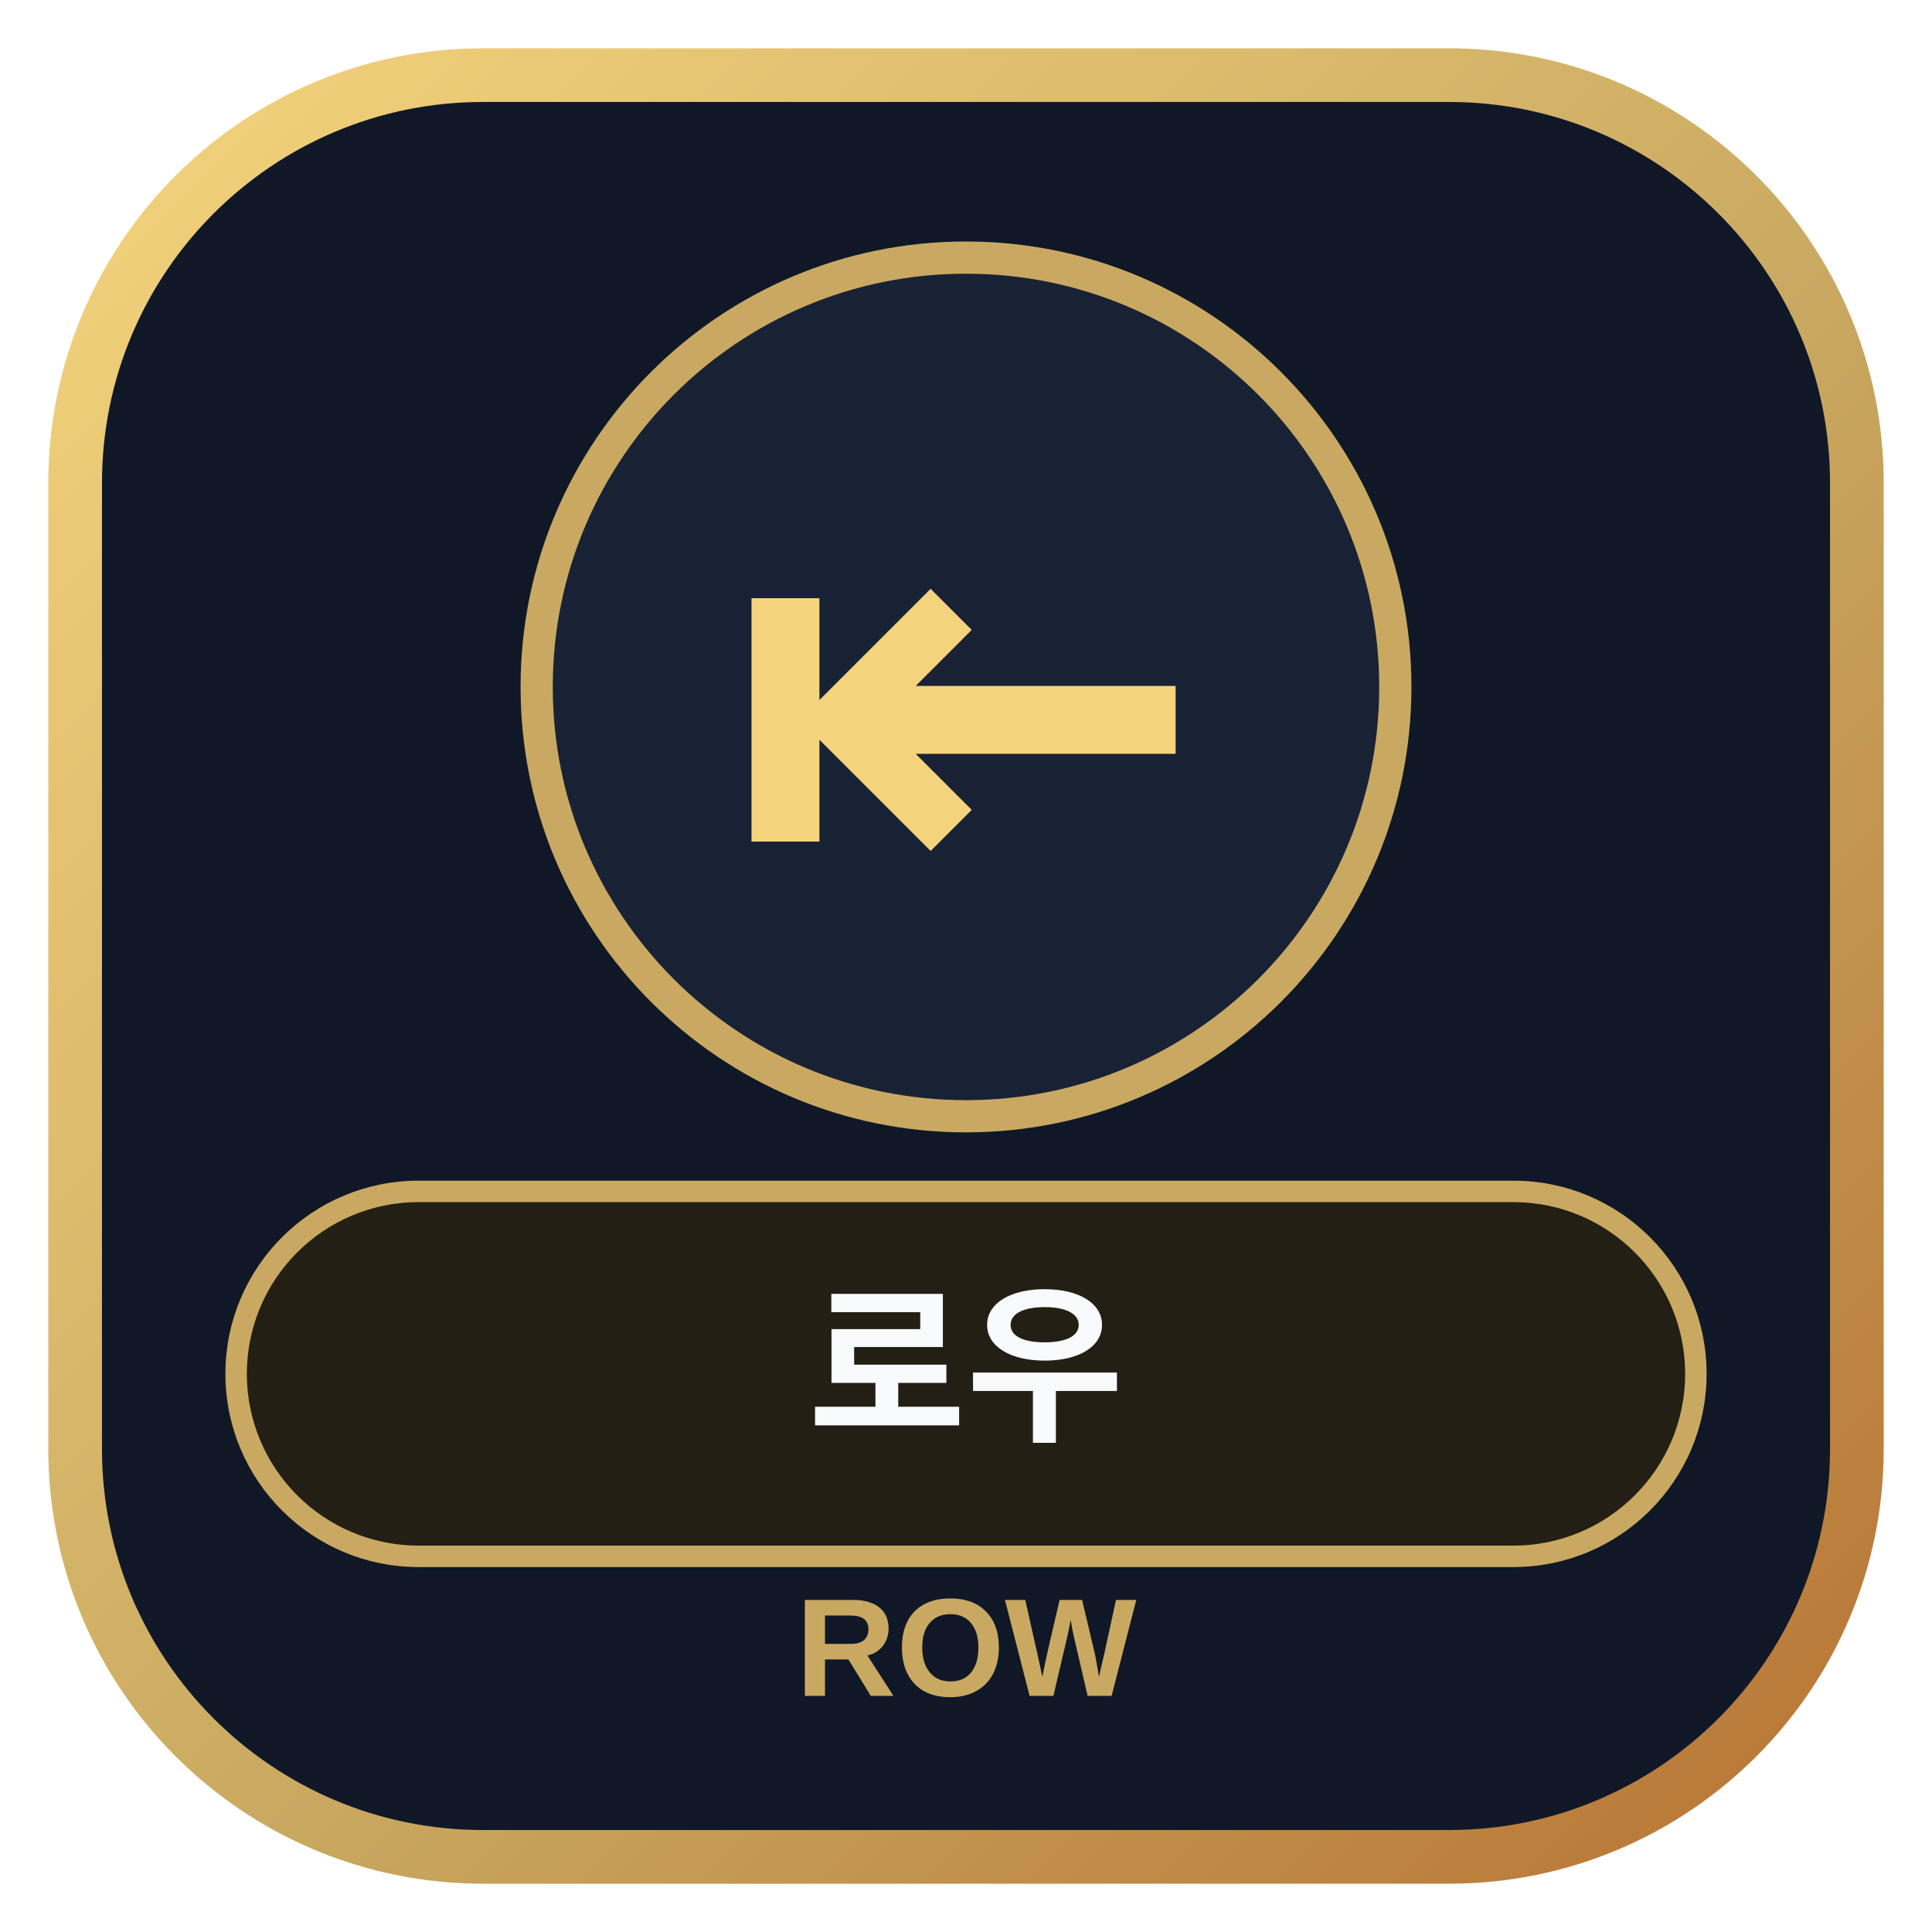
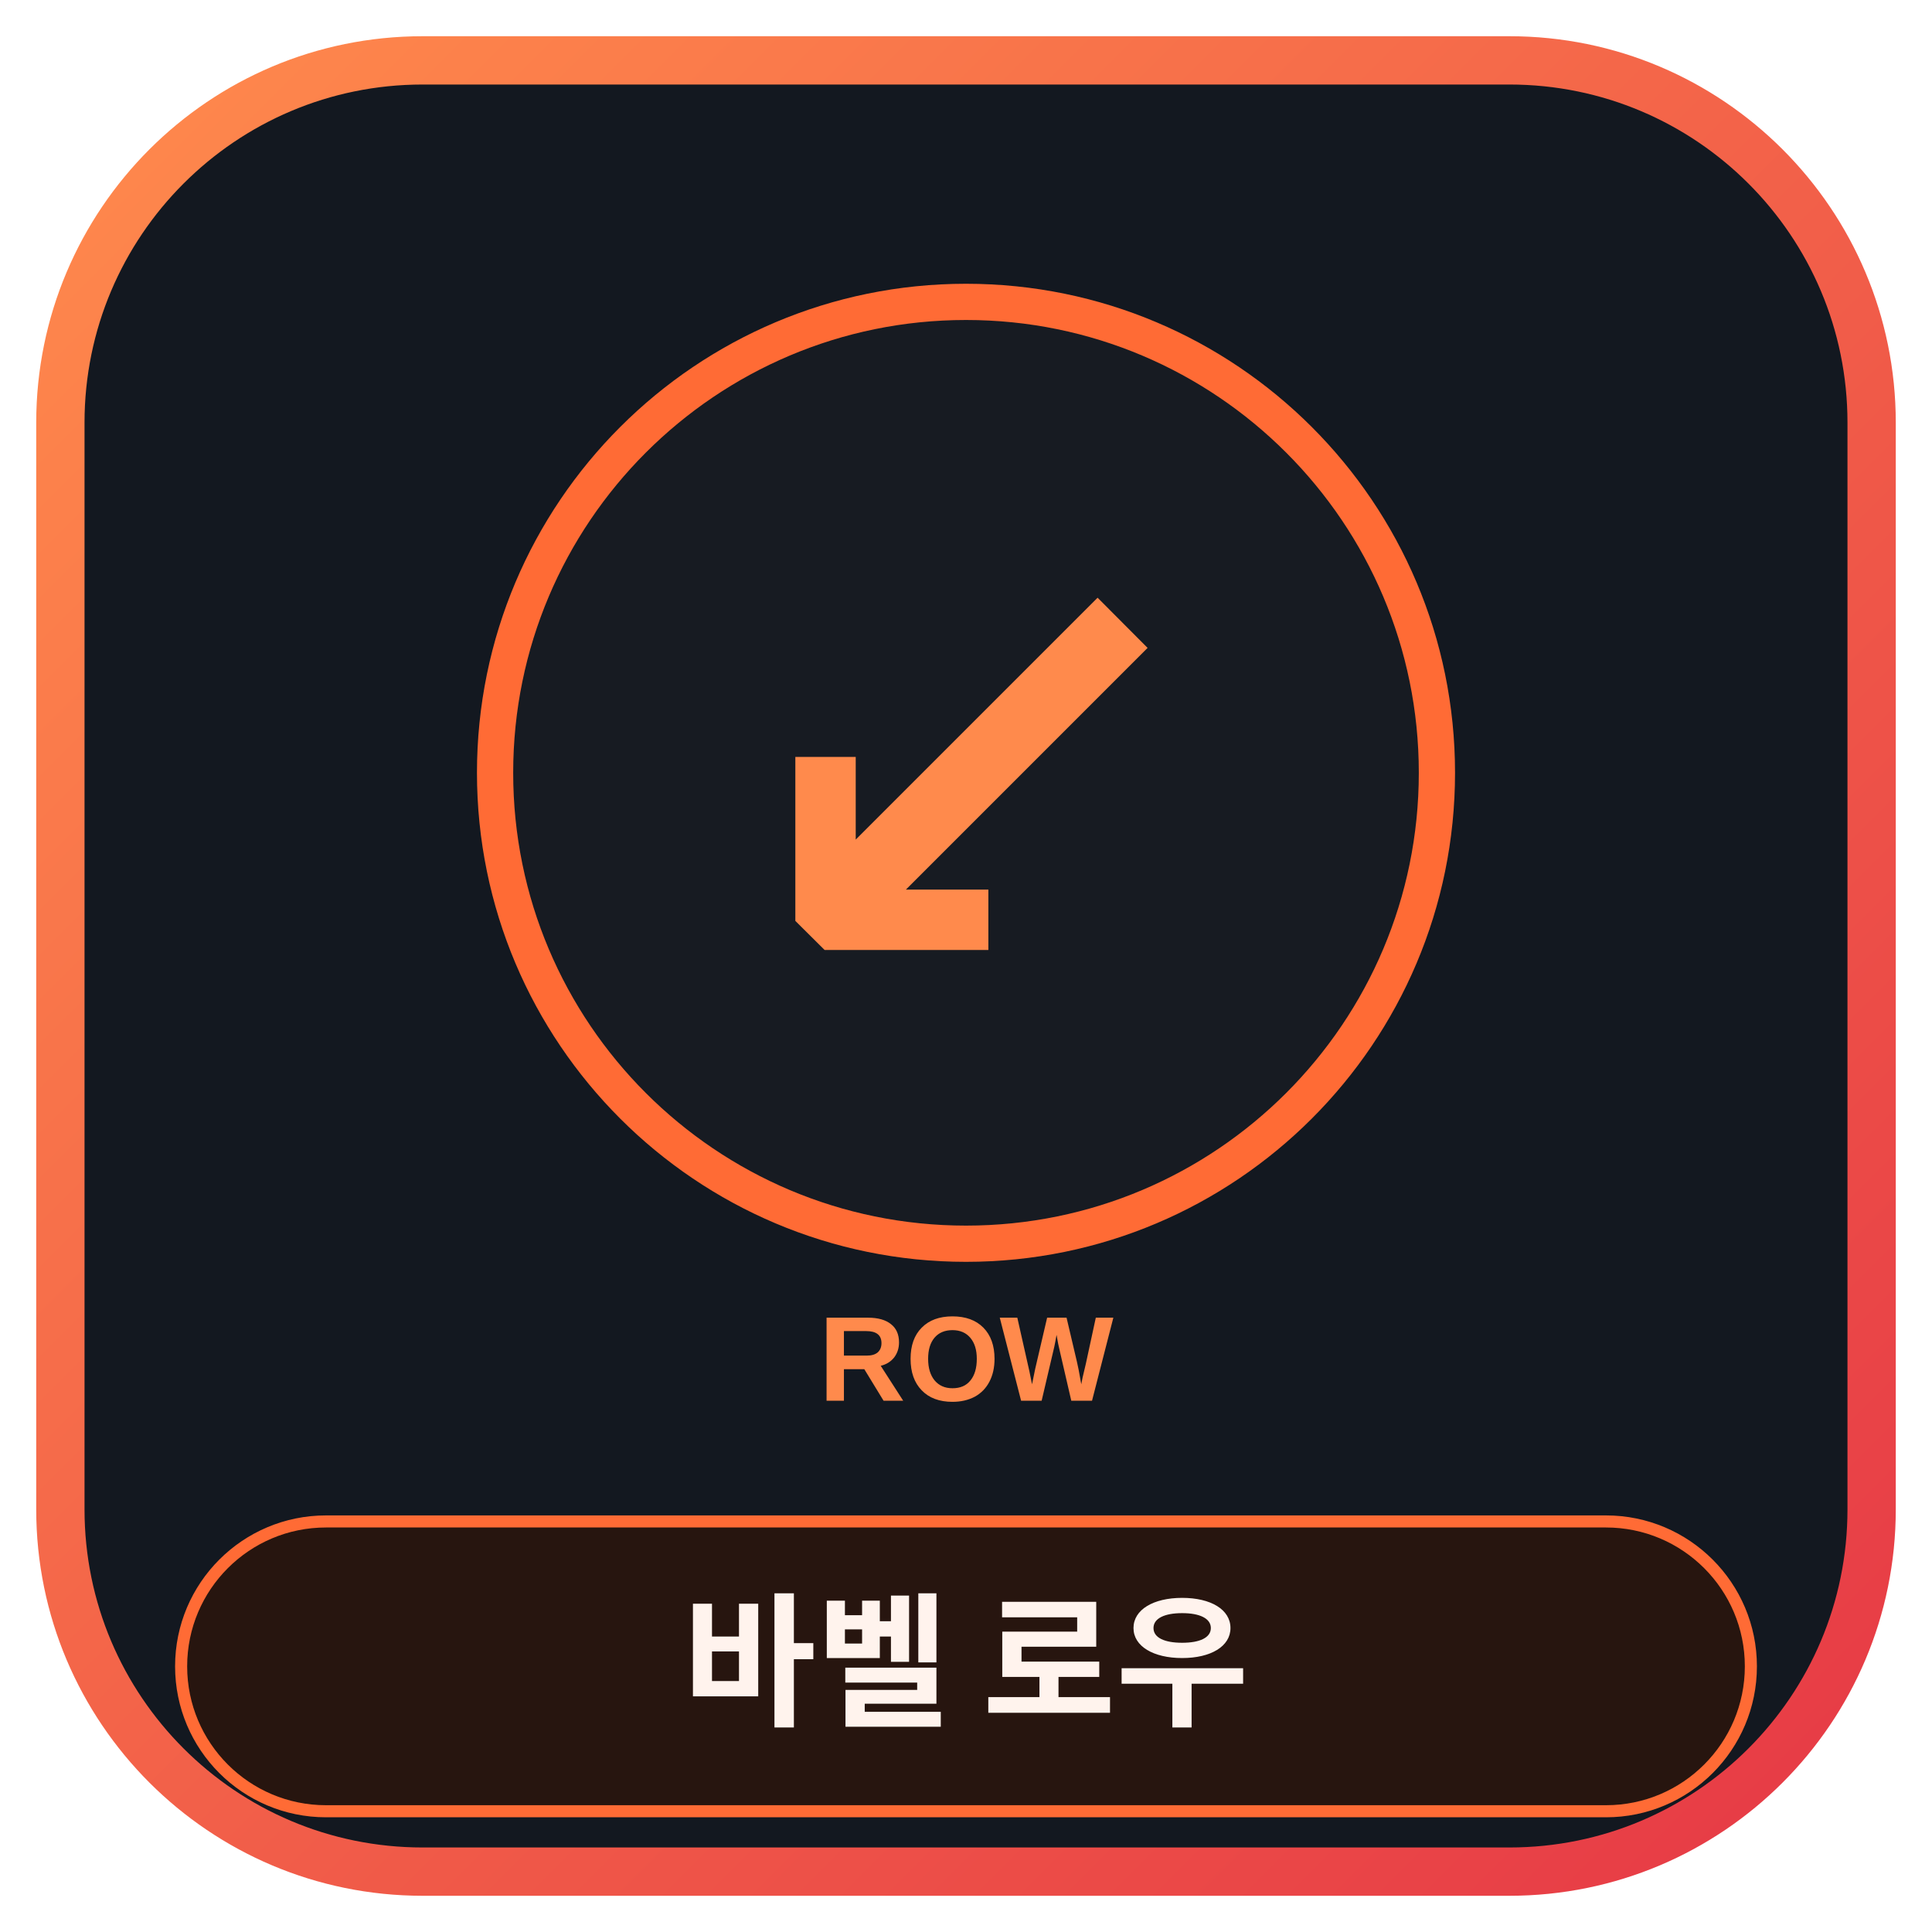
- <svg xmlns="http://www.w3.org/2000/svg" viewBox="0 0 180 180" role="img" aria-label="로우">
+ <svg xmlns="http://www.w3.org/2000/svg" viewBox="0 0 160 160" role="img" aria-label="바벨 로우">
  <defs>
-     <linearGradient id="gold" x1="0" x2="1" y1="0" y2="1">
-       <stop offset="0" stop-color="#F4D47C" />
-       <stop offset=".55" stop-color="#C9A961" />
-       <stop offset="1" stop-color="#B87333" />
+     <linearGradient id="g" x1="0" y1="0" x2="1" y2="1">
+       <stop stop-color="#FF8A4C" />
+       <stop offset="1" stop-color="#E63946" />
    </linearGradient>
  </defs>
-   <rect x="7" y="7" width="166" height="166" rx="38" fill="#101827" stroke="url(#gold)" stroke-width="5" />
-   <circle cx="90" cy="64" r="40" fill="#192235" stroke="#C9A961" stroke-width="3" />
-   <text x="90" y="84" text-anchor="middle" fill="#F4D47C" font-size="54" font-family="Arial" font-weight="900">⇤</text>
-   <rect x="22" y="111" width="136" height="34" rx="17" fill="#241f14" stroke="#C9A961" stroke-width="2" />
-   <text x="90" y="133" text-anchor="middle" fill="#F8FAFC" font-size="16" font-family="Arial" font-weight="900">로우</text>
-   <text x="90" y="158" text-anchor="middle" fill="#C9A961" font-size="13" font-family="Arial" font-weight="900">ROW</text>
+   <rect x="5" y="5" width="150" height="150" rx="30" fill="#131820" stroke="url(#g)" stroke-width="4" />
+   <circle cx="80" cy="64" r="39" fill="#171B22" stroke="#FF6B35" stroke-width="3" />
+   <text x="80" y="82" text-anchor="middle" fill="#FF8A4C" font-size="50" font-family="Arial,sans-serif" font-weight="900">↙</text>
+   <rect x="15" y="126" width="130" height="24" rx="12" fill="#27150F" stroke="#FF6B35" />
+   <text x="80" y="142" text-anchor="middle" fill="#FFF3ED" font-size="12" font-family="Arial,sans-serif" font-weight="800">바벨 로우</text>
+   <text x="80" y="116" text-anchor="middle" fill="#FF8A4C" font-size="10" font-family="Arial,sans-serif" font-weight="800">ROW</text>
</svg>
